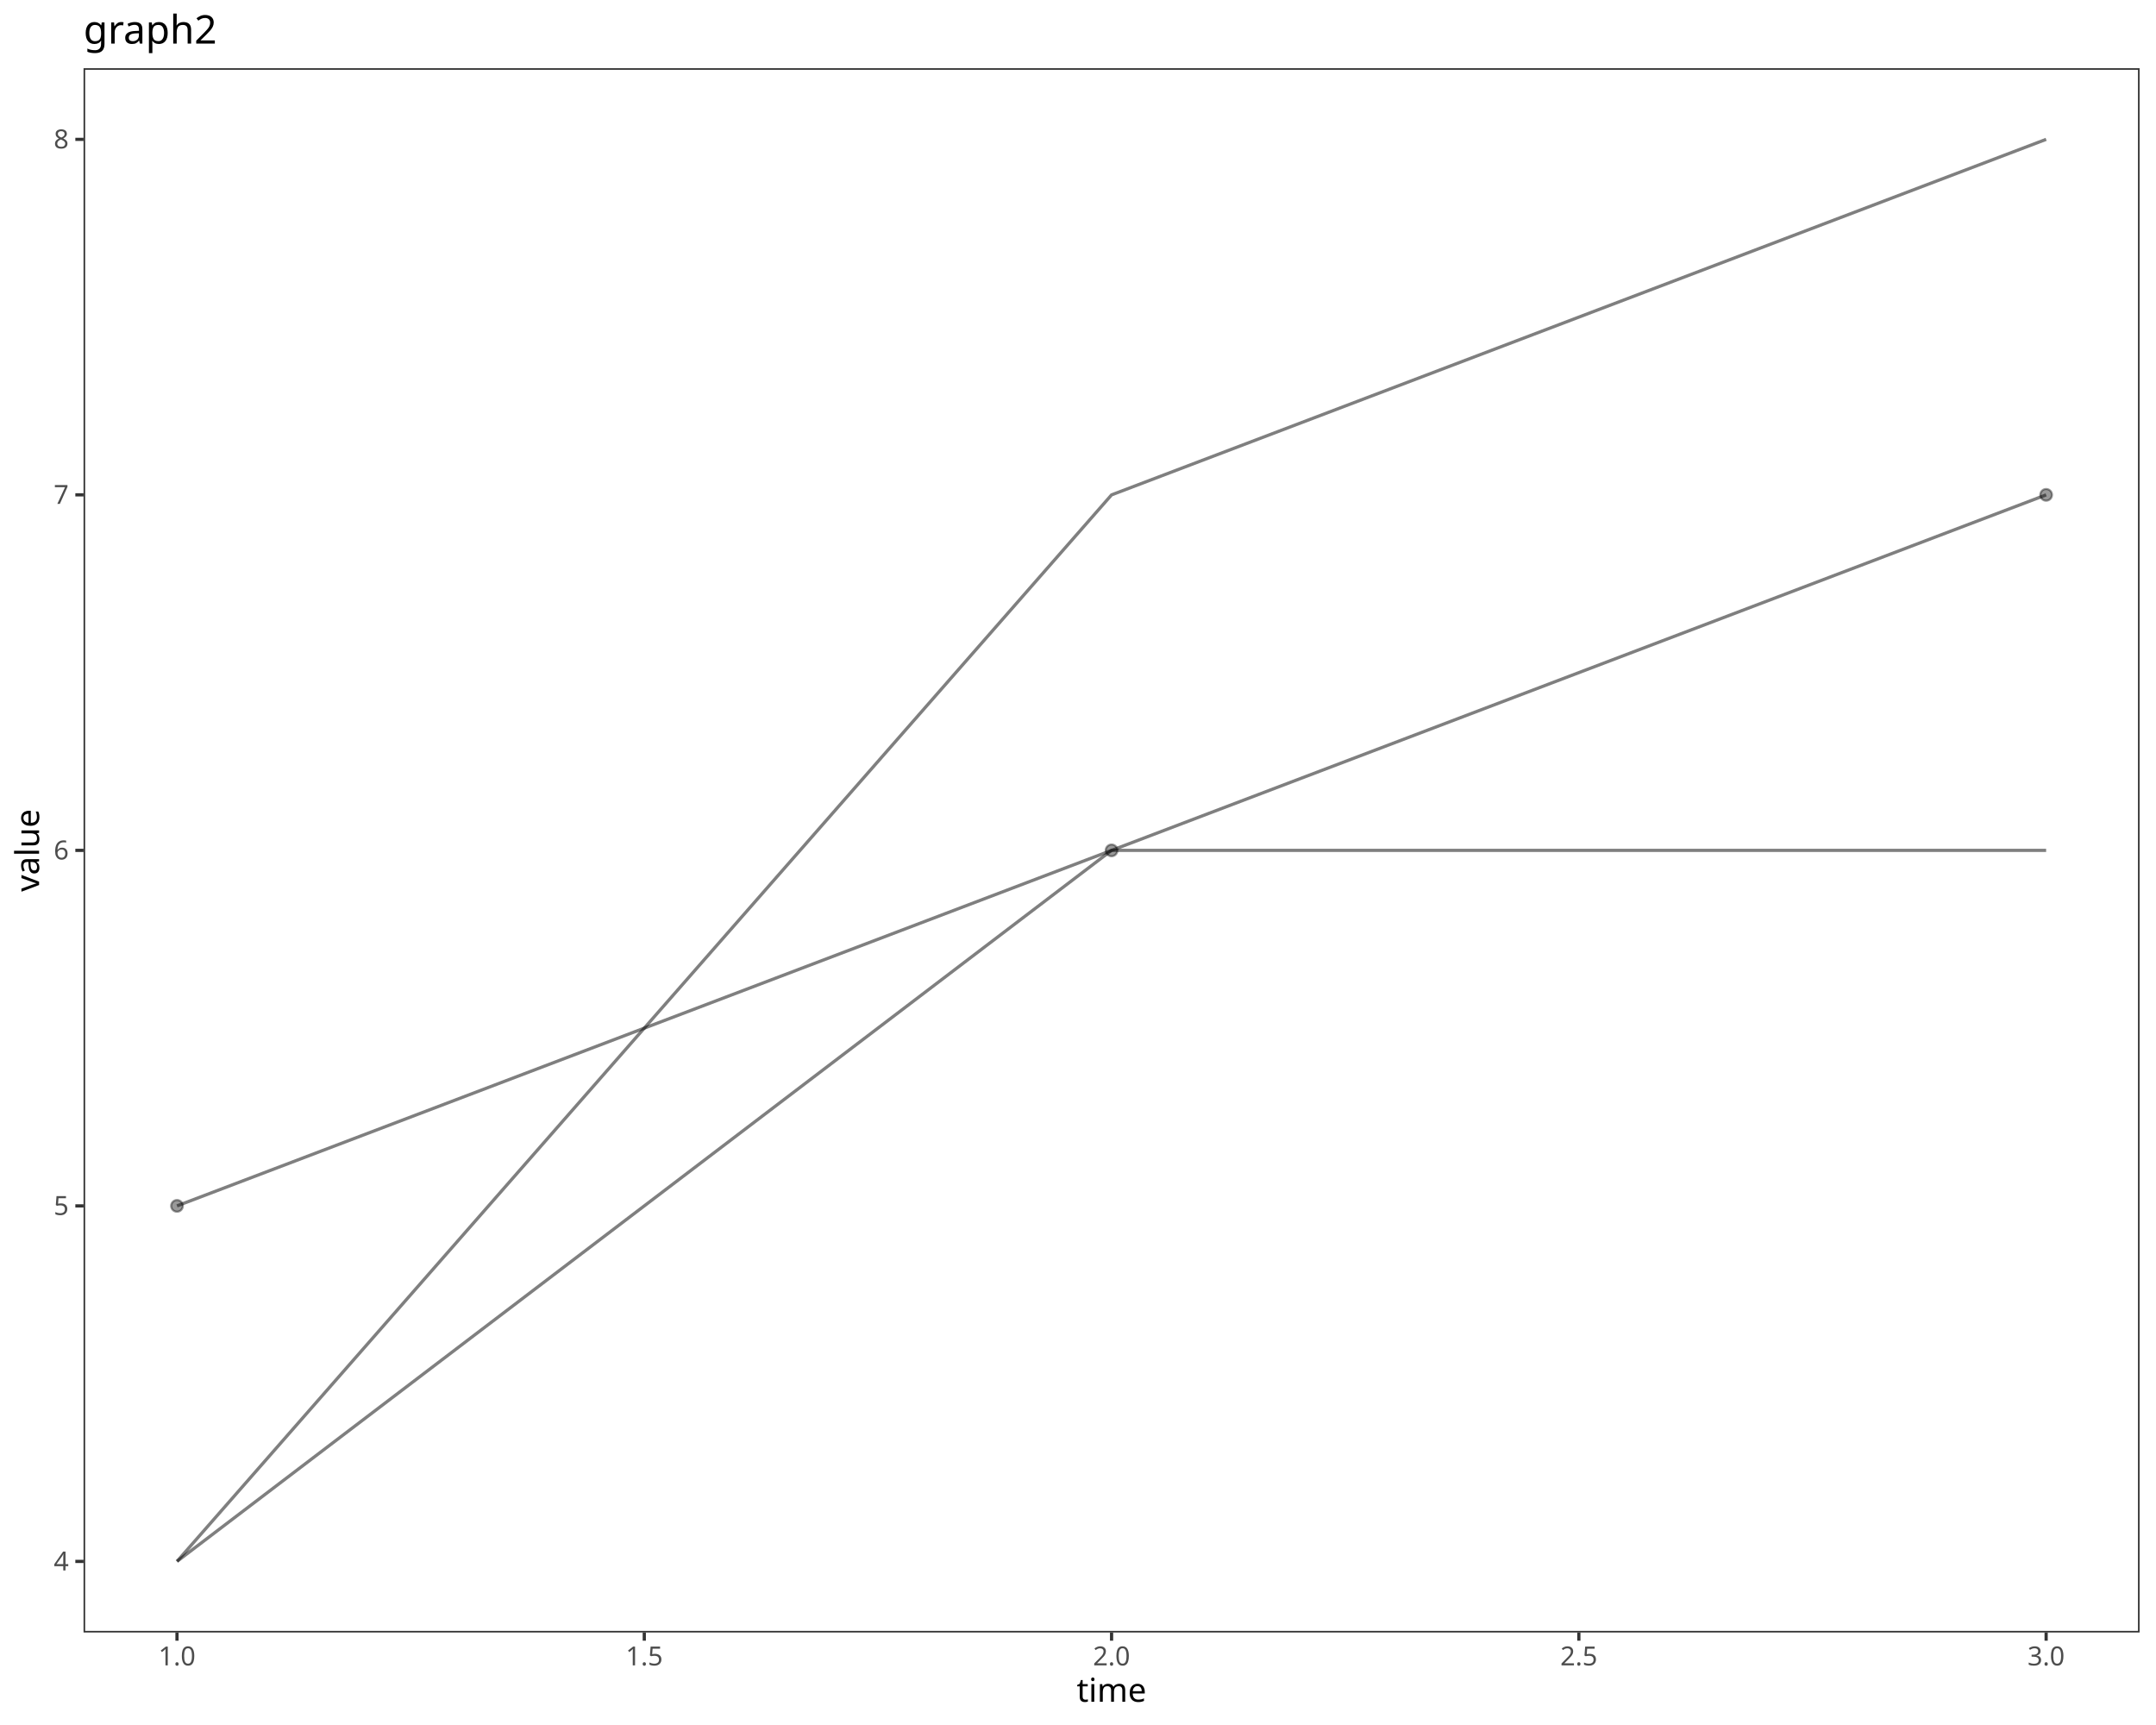
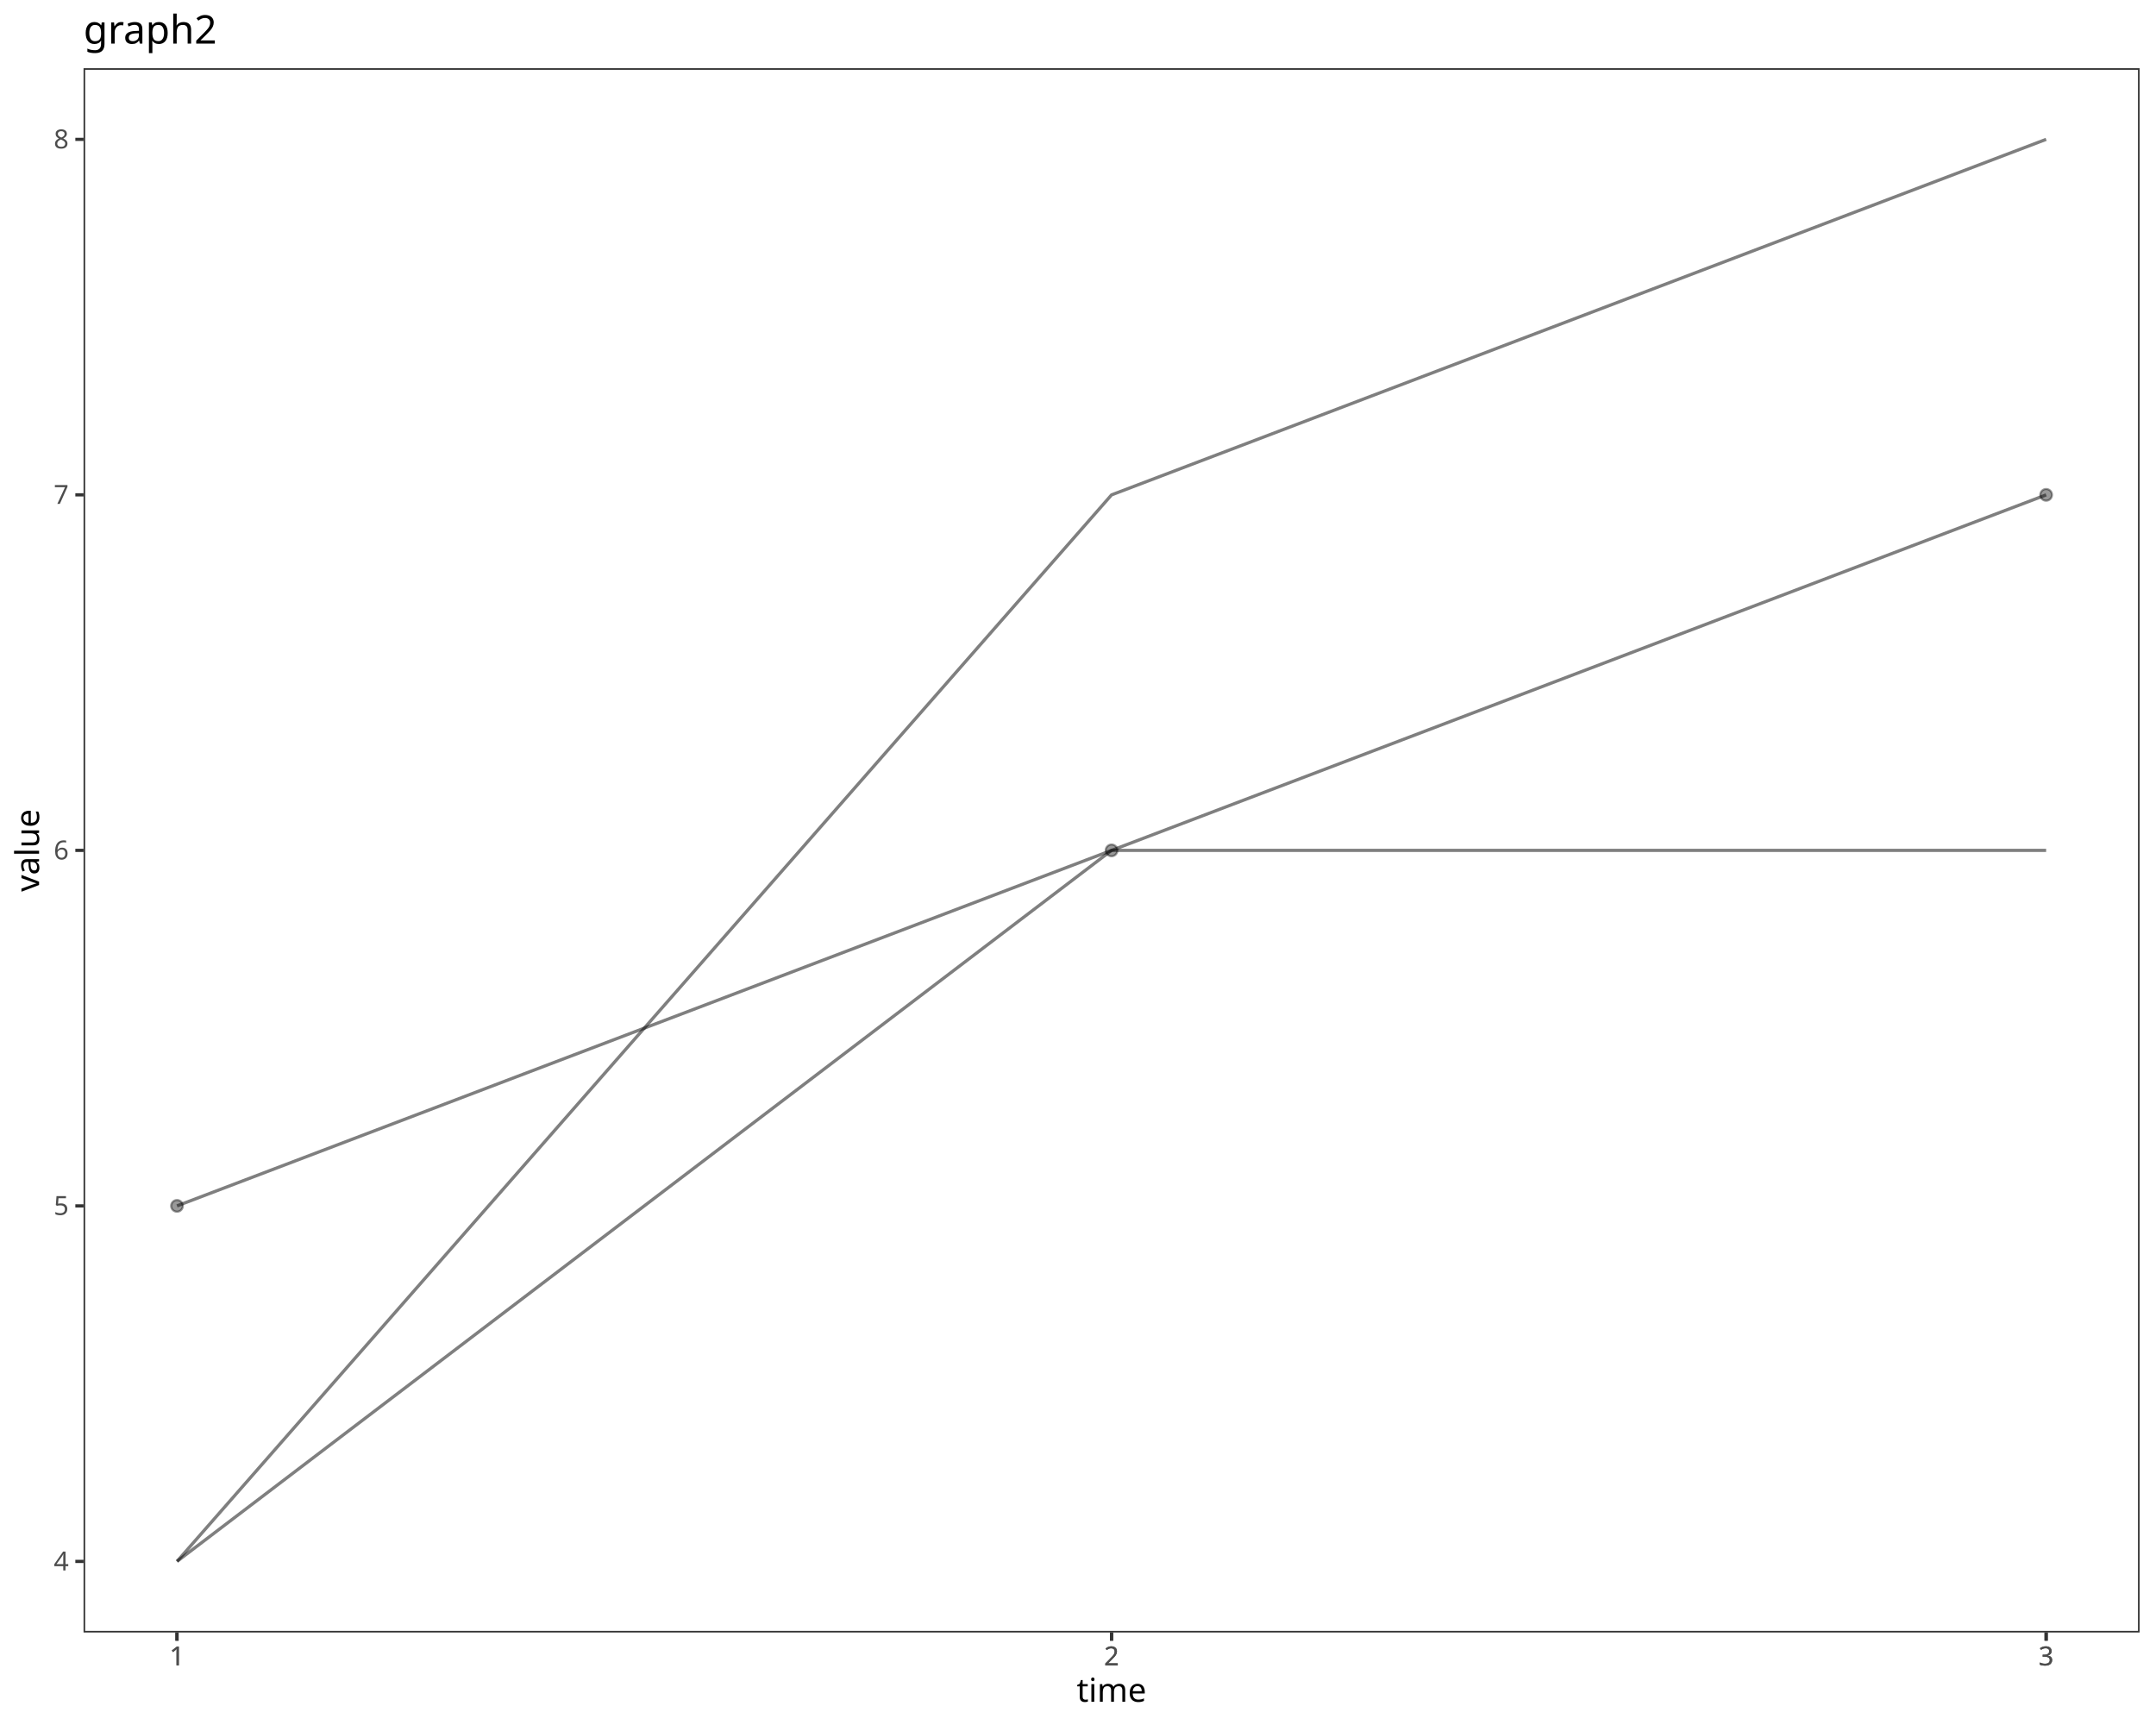
<svg xmlns="http://www.w3.org/2000/svg" class="svglite" data-engine-version="2.0" width="720.00pt" height="576.00pt" viewBox="0 0 720.00 576.00">
  <defs>
    <style type="text/css">
    .svglite line, .svglite polyline, .svglite polygon, .svglite path, .svglite rect, .svglite circle {
      fill: none;
      stroke: #000000;
      stroke-linecap: round;
      stroke-linejoin: round;
      stroke-miterlimit: 10.00;
    }
  </style>
  </defs>
  <rect width="100%" height="100%" style="stroke: none; fill: #FFFFFF;" />
  <defs>
    <clipPath id="cpMC4wMHw3MjAuMDB8MC4wMHw1NzYuMDA=">
      <rect x="0.00" y="0.00" width="720.00" height="576.00" />
    </clipPath>
  </defs>
  <g clip-path="url(#cpMC4wMHw3MjAuMDB8MC4wMHw1NzYuMDA=)">
    <rect x="0.00" y="0.00" width="720.00" height="576.00" style="stroke-width: 1.07; stroke: #FFFFFF; fill: #FFFFFF;" />
  </g>
  <defs>
    <clipPath id="cpMjcuOTB8NzE0LjUyfDIyLjc4fDU0NS4xMQ==">
      <rect x="27.90" y="22.78" width="686.62" height="522.33" />
    </clipPath>
  </defs>
  <g clip-path="url(#cpMjcuOTB8NzE0LjUyfDIyLjc4fDU0NS4xMQ==)">
    <rect x="27.90" y="22.78" width="686.62" height="522.33" style="stroke-width: 1.07; stroke: none; fill: #FFFFFF;" />
    <polyline points="59.11,521.37 371.21,165.24 683.31,46.53 " style="stroke-width: 1.07; stroke: #000000; stroke-opacity: 0.50; stroke-linecap: butt;" />
    <polyline points="59.11,402.66 371.21,283.95 683.31,165.24 " style="stroke-width: 1.07; stroke: #000000; stroke-opacity: 0.50; stroke-linecap: butt;" />
    <polyline points="59.11,521.37 371.21,283.95 683.31,283.95 " style="stroke-width: 1.07; stroke: #000000; stroke-opacity: 0.50; stroke-linecap: butt;" />
    <circle cx="59.11" cy="402.66" r="1.95" style="stroke-width: 0.71; stroke: #000000; stroke-opacity: 0.40; fill: #000000; fill-opacity: 0.40;" />
    <circle cx="371.21" cy="283.95" r="1.95" style="stroke-width: 0.71; stroke: #000000; stroke-opacity: 0.40; fill: #000000; fill-opacity: 0.40;" />
    <circle cx="683.31" cy="165.24" r="1.95" style="stroke-width: 0.71; stroke: #000000; stroke-opacity: 0.40; fill: #000000; fill-opacity: 0.40;" />
    <rect x="27.90" y="22.78" width="686.62" height="522.33" style="stroke-width: 1.07; stroke: #333333;" />
  </g>
  <g clip-path="url(#cpMC4wMHw3MjAuMDB8MC4wMHw1NzYuMDA=)">
    <text x="22.97" y="524.40" text-anchor="end" style="font-size: 8.80px; fill: #4D4D4D; font-family: sans;" textLength="4.89px" lengthAdjust="spacingAndGlyphs">4</text>
    <text x="22.97" y="405.69" text-anchor="end" style="font-size: 8.80px; fill: #4D4D4D; font-family: sans;" textLength="4.89px" lengthAdjust="spacingAndGlyphs">5</text>
    <text x="22.97" y="286.98" text-anchor="end" style="font-size: 8.80px; fill: #4D4D4D; font-family: sans;" textLength="4.89px" lengthAdjust="spacingAndGlyphs">6</text>
    <text x="22.97" y="168.26" text-anchor="end" style="font-size: 8.80px; fill: #4D4D4D; font-family: sans;" textLength="4.89px" lengthAdjust="spacingAndGlyphs">7</text>
    <text x="22.97" y="49.55" text-anchor="end" style="font-size: 8.80px; fill: #4D4D4D; font-family: sans;" textLength="4.89px" lengthAdjust="spacingAndGlyphs">8</text>
    <polyline points="25.16,521.37 27.90,521.37 " style="stroke-width: 1.07; stroke: #333333; stroke-linecap: butt;" />
    <polyline points="25.16,402.66 27.90,402.66 " style="stroke-width: 1.07; stroke: #333333; stroke-linecap: butt;" />
    <polyline points="25.16,283.95 27.90,283.95 " style="stroke-width: 1.07; stroke: #333333; stroke-linecap: butt;" />
    <polyline points="25.16,165.24 27.90,165.24 " style="stroke-width: 1.07; stroke: #333333; stroke-linecap: butt;" />
    <polyline points="25.16,46.53 27.90,46.53 " style="stroke-width: 1.07; stroke: #333333; stroke-linecap: butt;" />
    <polyline points="59.11,547.85 59.11,545.11 " style="stroke-width: 1.07; stroke: #333333; stroke-linecap: butt;" />
-     <polyline points="215.16,547.85 215.16,545.11 " style="stroke-width: 1.07; stroke: #333333; stroke-linecap: butt;" />
+     <polyline points="59.11,547.85 59.11,545.11 " style="stroke-width: 1.07; stroke: #333333; stroke-linecap: butt;" />
    <polyline points="371.21,547.85 371.21,545.11 " style="stroke-width: 1.07; stroke: #333333; stroke-linecap: butt;" />
-     <polyline points="527.26,547.85 527.26,545.11 " style="stroke-width: 1.07; stroke: #333333; stroke-linecap: butt;" />
+     <polyline points="371.21,547.85 371.21,545.11 " style="stroke-width: 1.07; stroke: #333333; stroke-linecap: butt;" />
    <polyline points="683.31,547.85 683.31,545.11 " style="stroke-width: 1.07; stroke: #333333; stroke-linecap: butt;" />
-     <text x="59.11" y="556.10" text-anchor="middle" style="font-size: 8.80px; fill: #4D4D4D; font-family: sans;" textLength="12.23px" lengthAdjust="spacingAndGlyphs">1.0</text>
-     <text x="215.16" y="556.10" text-anchor="middle" style="font-size: 8.80px; fill: #4D4D4D; font-family: sans;" textLength="12.23px" lengthAdjust="spacingAndGlyphs">1.5</text>
-     <text x="371.21" y="556.10" text-anchor="middle" style="font-size: 8.80px; fill: #4D4D4D; font-family: sans;" textLength="12.23px" lengthAdjust="spacingAndGlyphs">2.0</text>
-     <text x="527.26" y="556.10" text-anchor="middle" style="font-size: 8.80px; fill: #4D4D4D; font-family: sans;" textLength="12.23px" lengthAdjust="spacingAndGlyphs">2.5</text>
-     <text x="683.31" y="556.10" text-anchor="middle" style="font-size: 8.80px; fill: #4D4D4D; font-family: sans;" textLength="12.23px" lengthAdjust="spacingAndGlyphs">3.0</text>
+     <polyline points="683.31,547.85 683.31,545.11 " style="stroke-width: 1.07; stroke: #333333; stroke-linecap: butt;" />
+     <text x="59.11" y="556.10" text-anchor="middle" style="font-size: 8.80px; fill: #4D4D4D; font-family: sans;" textLength="4.89px" lengthAdjust="spacingAndGlyphs">1</text>
+     <text x="59.11" y="556.10" text-anchor="middle" style="font-size: 8.80px; fill: #4D4D4D; font-family: sans;" textLength="4.89px" lengthAdjust="spacingAndGlyphs">1</text>
+     <text x="371.21" y="556.10" text-anchor="middle" style="font-size: 8.80px; fill: #4D4D4D; font-family: sans;" textLength="4.89px" lengthAdjust="spacingAndGlyphs">2</text>
+     <text x="371.21" y="556.10" text-anchor="middle" style="font-size: 8.80px; fill: #4D4D4D; font-family: sans;" textLength="4.89px" lengthAdjust="spacingAndGlyphs">2</text>
+     <text x="683.31" y="556.10" text-anchor="middle" style="font-size: 8.80px; fill: #4D4D4D; font-family: sans;" textLength="4.89px" lengthAdjust="spacingAndGlyphs">3</text>
+     <text x="683.31" y="556.10" text-anchor="middle" style="font-size: 8.80px; fill: #4D4D4D; font-family: sans;" textLength="4.89px" lengthAdjust="spacingAndGlyphs">3</text>
    <text x="371.21" y="568.24" text-anchor="middle" style="font-size: 11.00px; font-family: sans;" textLength="20.78px" lengthAdjust="spacingAndGlyphs">time</text>
    <text transform="translate(13.05,283.95) rotate(-90)" text-anchor="middle" style="font-size: 11.00px; font-family: sans;" textLength="26.30px" lengthAdjust="spacingAndGlyphs">value</text>
    <text x="27.90" y="14.56" style="font-size: 13.20px; font-family: sans;" textLength="41.10px" lengthAdjust="spacingAndGlyphs">graph2</text>
  </g>
</svg>
